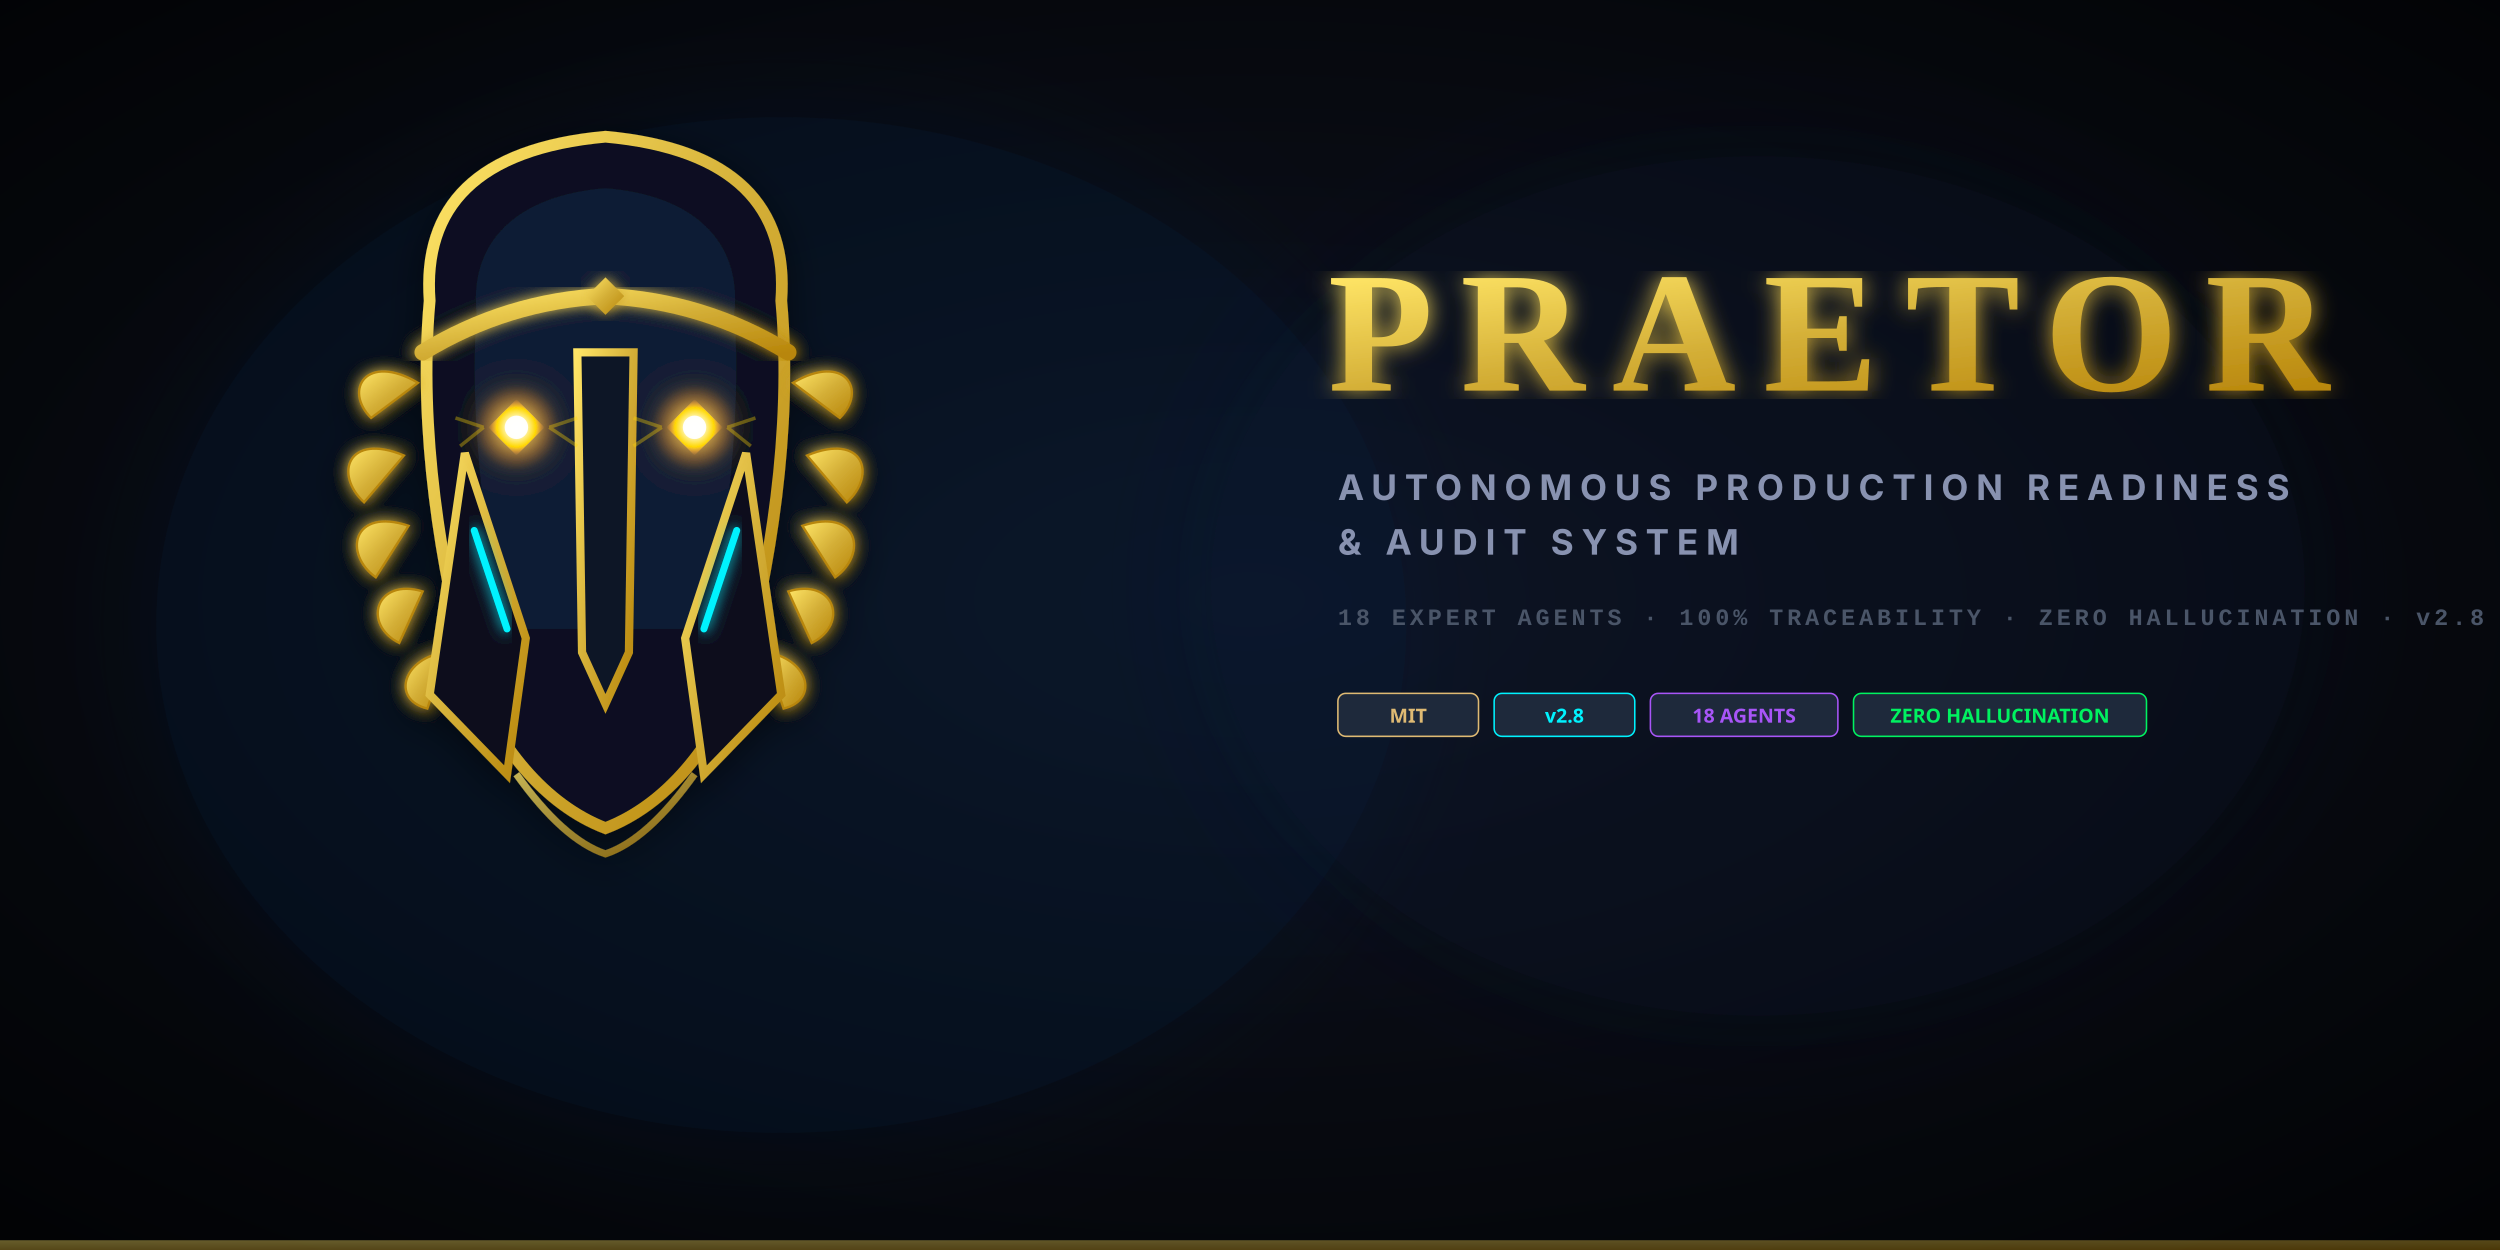
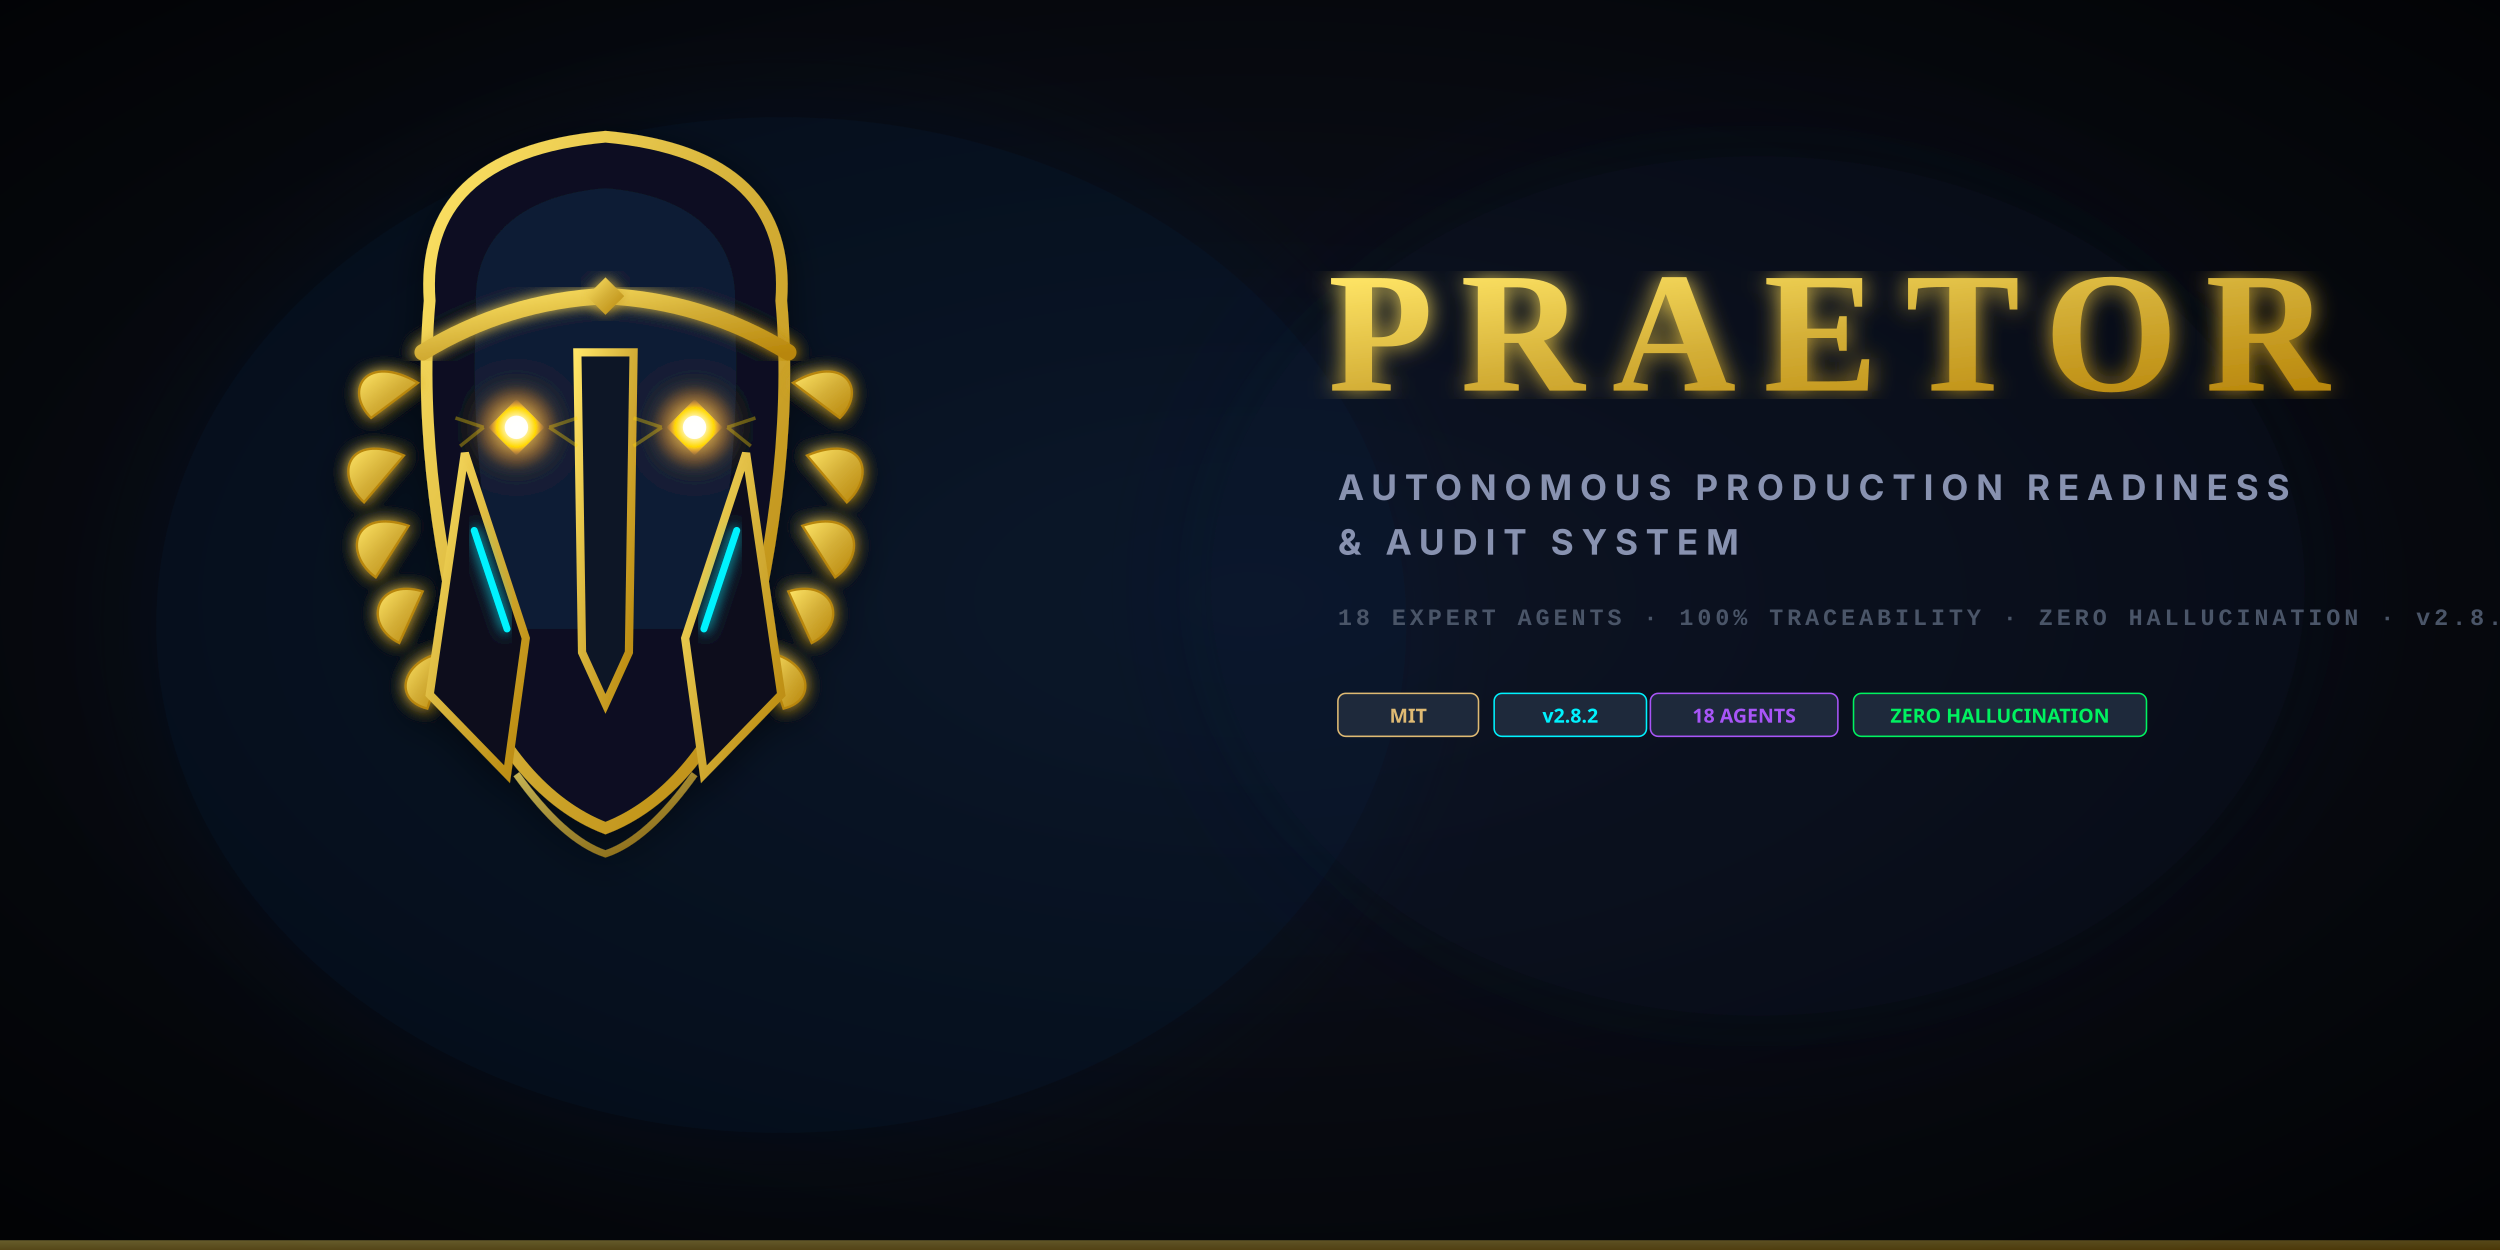
<svg xmlns="http://www.w3.org/2000/svg" viewBox="0 0 1280 640" width="1280" height="640">
  <defs>
    <linearGradient id="gold" x1="0%" y1="0%" x2="100%" y2="100%">
      <stop offset="0%" stop-color="#ffe566" />
      <stop offset="50%" stop-color="#d4af37" />
      <stop offset="100%" stop-color="#b8860b" />
    </linearGradient>
    <radialGradient id="divine-eye" cx="50%" cy="50%" r="50%">
      <stop offset="0%" stop-color="#ffffff" />
      <stop offset="30%" stop-color="#fffacd" />
      <stop offset="70%" stop-color="#ffd700" />
      <stop offset="100%" stop-color="#ff8c00" stop-opacity="0" />
    </radialGradient>
    <radialGradient id="eye-halo" cx="50%" cy="50%" r="50%">
      <stop offset="0%" stop-color="#ffd700" stop-opacity="0.8" />
      <stop offset="50%" stop-color="#ff8c00" stop-opacity="0.3" />
      <stop offset="100%" stop-color="#ff4500" stop-opacity="0" />
    </radialGradient>
    <radialGradient id="bg" cx="50%" cy="48%" r="70%">
      <stop offset="0%" stop-color="#0e131f" />
      <stop offset="100%" stop-color="#020305" />
    </radialGradient>
    <filter id="ink-glow" x="-15%" y="-15%" width="130%" height="130%">
      <feGaussianBlur stdDeviation="3" result="blur" />
      <feMerge>
        <feMergeNode in="blur" />
        <feMergeNode in="SourceGraphic" />
      </feMerge>
    </filter>
    <filter id="eye-glow" x="-80%" y="-80%" width="260%" height="260%">
      <feGaussianBlur stdDeviation="7" result="blur" />
      <feMerge>
        <feMergeNode in="blur" />
        <feMergeNode in="SourceGraphic" />
      </feMerge>
    </filter>
    <filter id="text-glow" x="-5%" y="-5%" width="110%" height="110%">
      <feGaussianBlur stdDeviation="6" result="blur" />
      <feMerge>
        <feMergeNode in="blur" />
        <feMergeNode in="SourceGraphic" />
      </feMerge>
    </filter>
    <filter id="shadow">
      <feDropShadow dx="0" dy="4" stdDeviation="8" flood-color="#000" flood-opacity="0.5" />
    </filter>
    <filter id="glow-heavy" x="-50%" y="-50%" width="200%" height="200%">
      <feGaussianBlur stdDeviation="35" result="coloredBlur" />
      <feMerge>
        <feMergeNode in="coloredBlur" />
        <feMergeNode in="SourceGraphic" />
      </feMerge>
    </filter>
  </defs>
  <rect width="1280" height="640" fill="url(#bg)" />
  <ellipse cx="400" cy="320" rx="320" ry="260" fill="#002855" filter="url(#glow-heavy)" opacity="0.2" />
  <ellipse cx="900" cy="300" rx="280" ry="220" fill="#0c1730" filter="url(#glow-heavy)" opacity="0.25" />
  <g transform="translate(310, 310) scale(1.2)" filter="url(#shadow)">
    <path d="M-75,-130 C-78,-170 -55,-195 0,-200 C55,-195 78,-170 75,-130 C80,-75 70,-15 58,30 C46,60 26,85 0,95 C-26,85 -46,60 -58,30 C-70,-15 -80,-75 -75,-130 Z" fill="#0b1120" stroke="url(#gold)" stroke-width="5" />
    <path d="M-55,-125 C-58,-155 -38,-175 0,-178 C38,-175 58,-155 55,-125 C58,-80 52,-35 44,10 L-44,10 C-52,-35 -58,-80 -55,-125 Z" fill="#111d35" />
    <path d="M-78,-108 Q-42,-130 0,-132 Q42,-130 78,-108" fill="none" stroke="url(#gold)" stroke-width="7" stroke-linecap="round" filter="url(#ink-glow)" />
    <path d="M0,-140 L8,-132 L0,-124 L-8,-132 Z" fill="url(#gold)" filter="url(#ink-glow)" />
    <g fill="url(#gold)" stroke="#b8860b" stroke-width="1" filter="url(#ink-glow)">
      <path d="M-80,-95 C-102,-108 -112,-92 -100,-80 Z" />
      <path d="M-86,-64 C-110,-74 -116,-56 -103,-44 Z" />
      <path d="M-84,-34 C-108,-42 -112,-22 -98,-12 Z" />
      <path d="M-78,-6 C-98,-12 -104,8 -88,16 Z" />
      <path d="M-68,20 C-86,22 -92,40 -76,44 Z" />
    </g>
    <g fill="url(#gold)" stroke="#b8860b" stroke-width="1" filter="url(#ink-glow)">
      <path d="M80,-95 C102,-108 112,-92 100,-80 Z" />
      <path d="M86,-64 C110,-74 116,-56 103,-44 Z" />
      <path d="M84,-34 C108,-42 112,-22 98,-12 Z" />
      <path d="M78,-6 C98,-12 104,8 88,16 Z" />
      <path d="M68,20 C86,22 92,40 76,44 Z" />
    </g>
    <path d="M-12,-108 L12,-108 L10,20 L0,42 L-10,20 Z" fill="#0d1528" stroke="url(#gold)" stroke-width="3.5" />
    <line x1="0" y1="-108" x2="0" y2="42" stroke="url(#gold)" stroke-width="1.5" />
    <path d="M-60,-65 L-75,38 L-42,72 L-34,14 Z" fill="#0a0f1e" stroke="url(#gold)" stroke-width="3.5" />
    <path d="M60,-65 L75,38 L42,72 L34,14 Z" fill="#0a0f1e" stroke="url(#gold)" stroke-width="3.5" />
    <path d="M-56,-32 L-42,10" stroke="#00f2fe" stroke-width="3" stroke-linecap="round" filter="url(#ink-glow)" />
    <path d="M56,-32 L42,10" stroke="#00f2fe" stroke-width="3" stroke-linecap="round" filter="url(#ink-glow)" />
    <circle cx="-38" cy="-76" r="18" fill="url(#eye-halo)" filter="url(#eye-glow)" />
    <circle cx="38" cy="-76" r="18" fill="url(#eye-halo)" filter="url(#eye-glow)" />
    <path d="M-50,-76 L-38,-88 L-26,-76 L-38,-64 Z" fill="url(#divine-eye)" filter="url(#eye-glow)" />
    <path d="M26,-76 L38,-88 L50,-76 L38,-64 Z" fill="url(#divine-eye)" filter="url(#eye-glow)" />
    <circle cx="-38" cy="-76" r="5" fill="#fff" opacity="0.95" />
    <circle cx="38" cy="-76" r="5" fill="#fff" opacity="0.95" />
    <g stroke="#ffd700" stroke-width="1.5" opacity="0.35">
      <line x1="-52" y1="-76" x2="-64" y2="-80" />
      <line x1="-52" y1="-76" x2="-62" y2="-68" />
      <line x1="-24" y1="-76" x2="-12" y2="-80" />
      <line x1="-24" y1="-76" x2="-12" y2="-68" />
      <line x1="52" y1="-76" x2="64" y2="-80" />
      <line x1="52" y1="-76" x2="62" y2="-68" />
      <line x1="24" y1="-76" x2="12" y2="-80" />
      <line x1="24" y1="-76" x2="12" y2="-68" />
    </g>
    <path d="M-38,72 Q-18,100 0,106 Q18,100 38,72" fill="none" stroke="url(#gold)" stroke-width="3" opacity="0.7" />
  </g>
  <g transform="translate(680, 200)">
    <text x="0" y="0" font-family="Cinzel Decorative, Cinzel, Georgia, 'Times New Roman', serif" font-weight="900" font-size="88" fill="url(#gold)" letter-spacing="14" filter="url(#text-glow)">
      PRAETOR
    </text>
    <line x1="5" y1="20" x2="570" y2="20" stroke="url(#gold)" stroke-width="1.5" opacity="0.3" />
    <text x="5" y="56" font-family="'Plus Jakarta Sans', system-ui, -apple-system, 'Segoe UI', sans-serif" font-weight="700" font-size="18" fill="#8892b0" letter-spacing="4">
      AUTONOMOUS PRODUCTION READINESS
    </text>
    <text x="5" y="84" font-family="'Plus Jakarta Sans', system-ui, -apple-system, 'Segoe UI', sans-serif" font-weight="700" font-size="18" fill="#8892b0" letter-spacing="4">
      &amp; AUDIT SYSTEM
    </text>
    <text x="5" y="120" font-family="'Fira Code', Monaco, Consolas, 'Courier New', monospace" font-weight="600" font-size="12" fill="#4a5568" letter-spacing="2">
-       18 EXPERT AGENTS  ·  100% TRACEABILITY  ·  ZERO HALLUCINATION  ·  v2.8
+       18 EXPERT AGENTS  ·  100% TRACEABILITY  ·  ZERO HALLUCINATION  ·  v2.8.2
    </text>
    <g transform="translate(5, 155)">
      <rect x="0" y="0" width="72" height="22" rx="4" fill="#1e293b" stroke="#DFBA73" stroke-width="0.8" />
      <text x="36" y="15" font-family="system-ui, sans-serif" font-weight="700" font-size="10" fill="#DFBA73" text-anchor="middle">MIT</text>
-       <rect x="80" y="0" width="72" height="22" rx="4" fill="#1e293b" stroke="#00f2fe" stroke-width="0.8" />
-       <text x="116" y="15" font-family="system-ui, sans-serif" font-weight="700" font-size="10" fill="#00f2fe" text-anchor="middle">v2.8</text>
+       <rect x="80" y="0" width="78" height="22" rx="4" fill="#1e293b" stroke="#00f2fe" stroke-width="0.8" />
+       <text x="119" y="15" font-family="system-ui, sans-serif" font-weight="700" font-size="10" fill="#00f2fe" text-anchor="middle">v2.8.2</text>
      <rect x="160" y="0" width="96" height="22" rx="4" fill="#1e293b" stroke="#a855f7" stroke-width="0.8" />
      <text x="208" y="15" font-family="system-ui, sans-serif" font-weight="700" font-size="10" fill="#a855f7" text-anchor="middle">18 AGENTS</text>
      <rect x="264" y="0" width="150" height="22" rx="4" fill="#1e293b" stroke="#00f260" stroke-width="0.8" />
      <text x="339" y="15" font-family="system-ui, sans-serif" font-weight="700" font-size="10" fill="#00f260" text-anchor="middle">ZERO HALLUCINATION</text>
    </g>
  </g>
  <rect x="0" y="635" width="1280" height="5" fill="url(#gold)" opacity="0.4" />
</svg>
